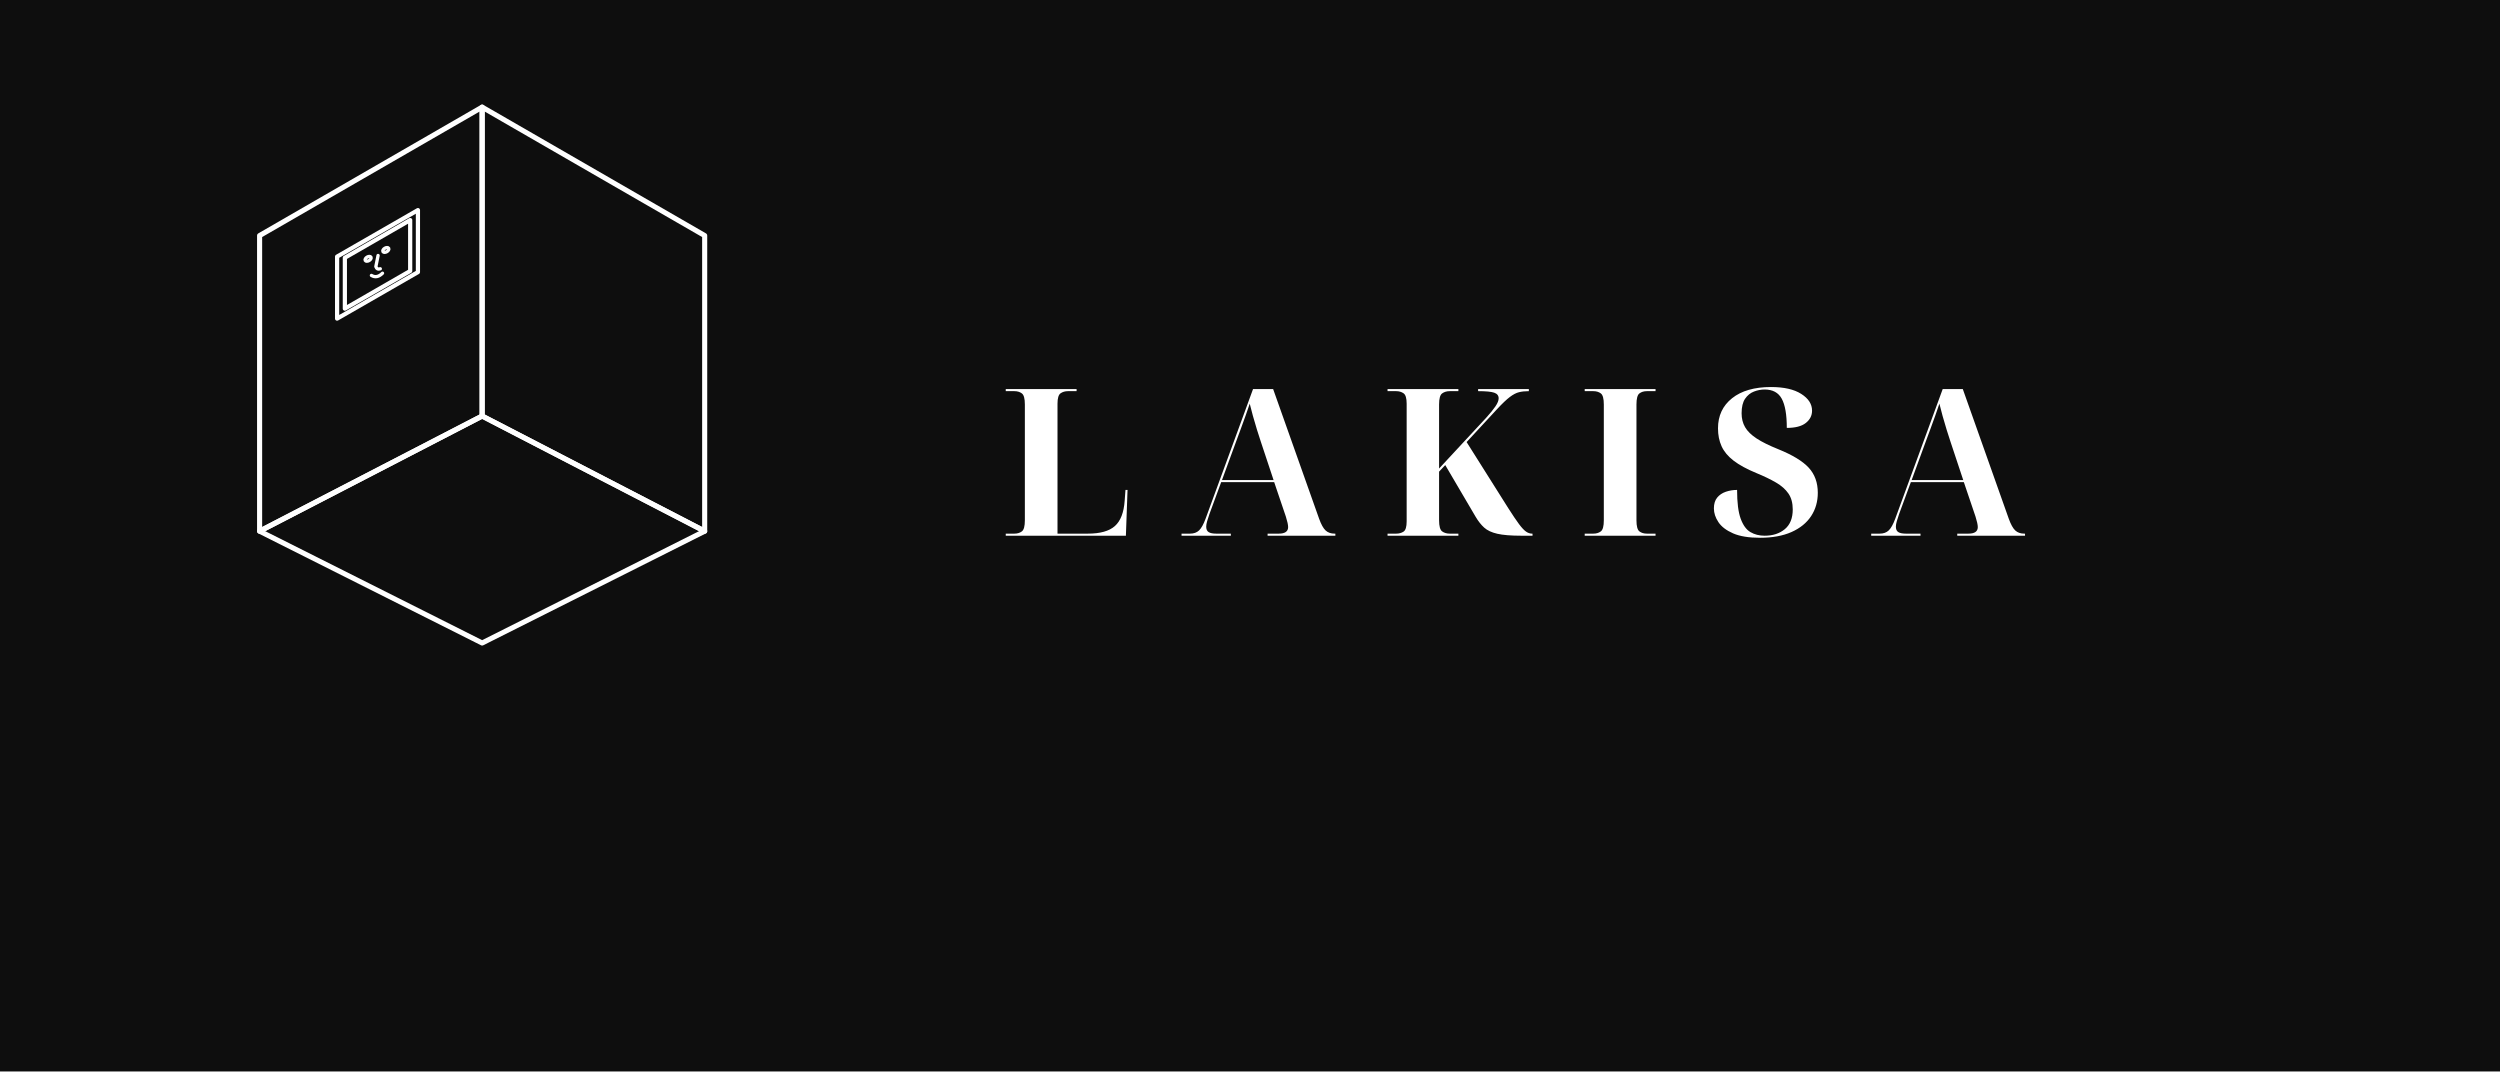
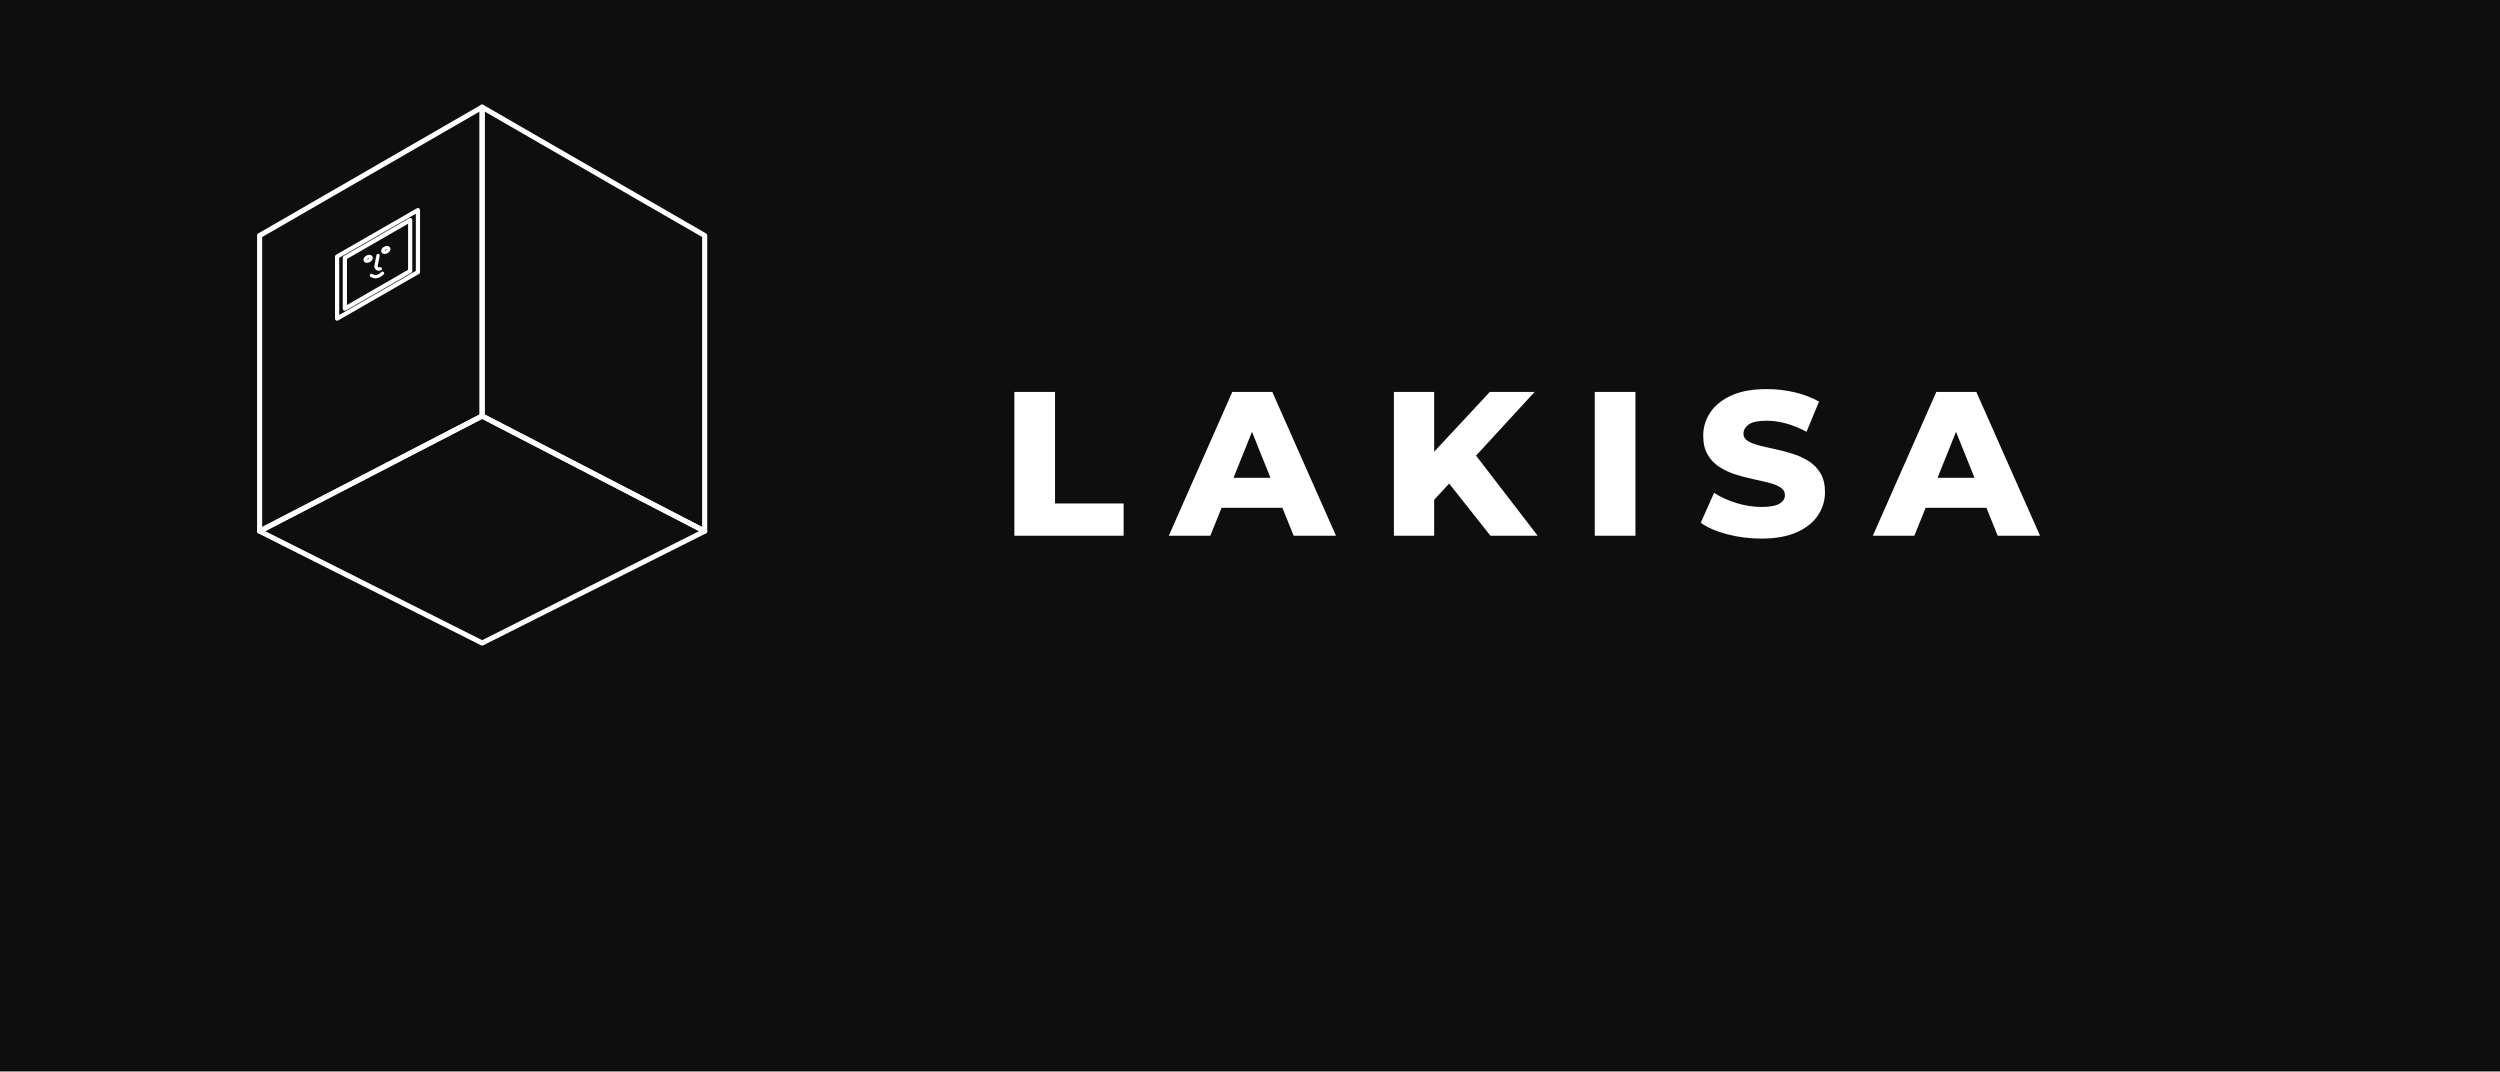
<svg xmlns="http://www.w3.org/2000/svg" viewBox="0 0 1400 600" width="1400" height="600">
  <rect width="1400" height="600" fill="#0E0E0E" />
  <g transform="translate(270,60) scale(0.62)">
    <g fill="none" stroke="#FFFFFF" stroke-linecap="round" stroke-linejoin="round">
      <polygon points="-201,116 0,0 0,279 -201,383" stroke-width="4.6" />
      <polygon points="0,0 201,116 201,383 0,279" stroke-width="4.6" />
      <polygon points="-201,383 0,279 201,383 0,484" stroke-width="4.6" />
      <polygon points="-131,135 -58,93 -58,149 -131,191" stroke-width="3.8" />
      <polygon points="-124,136 -65,102 -65,148 -124,182" stroke-width="3.8" />
      <g stroke-width="3.0">
        <ellipse cx="-103" cy="137" rx="3" ry="1.8" transform="rotate(-30 -103 137)" />
        <ellipse cx="-87" cy="129" rx="3" ry="1.8" transform="rotate(-30 -87 129)" />
        <path d="M -94,134 L -96,144 Q -95,147 -92,146" />
        <path d="M -100,152 Q -95,155 -90,150" />
      </g>
    </g>
  </g>
-   <text x="560" y="300" font-family="Playfair Display, 'Noto Serif Display', Georgia, serif" font-size="115" font-weight="800" letter-spacing="26" fill="#FFFFFF">LAKISA</text>
+   <path d="M568.05 300.0V219.5H590.82V281.945H629.23V300.0ZM654.54 300.0 690.075 219.5H712.5L748.15 300.0H724.46L718.135 284.36H684.095L677.77 300.0ZM690.765 267.57H711.465L701.115 241.81ZM780.59 300.0V219.5H803.13V252.965L834.295 219.5H859.365L826.59 255.15L861.09 300.0H834.64L811.525 270.79L803.13 279.875V300.0ZM893.07 300.0V219.5H915.84V300.0ZM986.345 301.61Q976.455 301.61 967.255 299.195Q958.055 296.78 952.42 292.755L959.895 275.965Q965.3 279.53 972.43 281.715Q979.56 283.9 986.46 283.9Q993.475 283.9 996.523 282.06Q999.57 280.22 999.57 277.345Q999.57 274.585 997.098 272.975Q994.625 271.365 990.543 270.33Q986.46 269.295 981.572 268.26Q976.685 267.225 971.797 265.673Q966.91 264.12 962.827 261.475Q958.745 258.83 956.273 254.575Q953.8 250.32 953.8 243.995Q953.8 236.865 957.767 230.942Q961.735 225.02 969.612 221.455Q977.49 217.89 989.45 217.89Q997.27 217.89 1004.975 219.672Q1012.68 221.455 1018.66 224.905L1011.645 241.81Q1005.895 238.705 1000.26 237.152Q994.625 235.6 989.335 235.6Q982.205 235.6 979.273 237.727Q976.34 239.855 976.34 242.845Q976.34 245.49 978.812 246.985Q981.285 248.48 985.368 249.515Q989.45 250.55 994.338 251.585Q999.225 252.62 1004.055 254.173Q1008.885 255.725 1012.967 258.312Q1017.05 260.9 1019.523 265.097Q1021.995 269.295 1021.995 275.62Q1021.995 282.635 1018.085 288.558Q1014.175 294.48 1006.24 298.045Q998.305 301.61 986.345 301.61ZM1048.8 300.0 1084.335 219.5H1106.76L1142.41 300.0H1118.72L1112.395 284.36H1078.355L1072.03 300.0ZM1085.025 267.57H1105.725L1095.375 241.81Z" fill="#FFFFFF" />
</svg>
